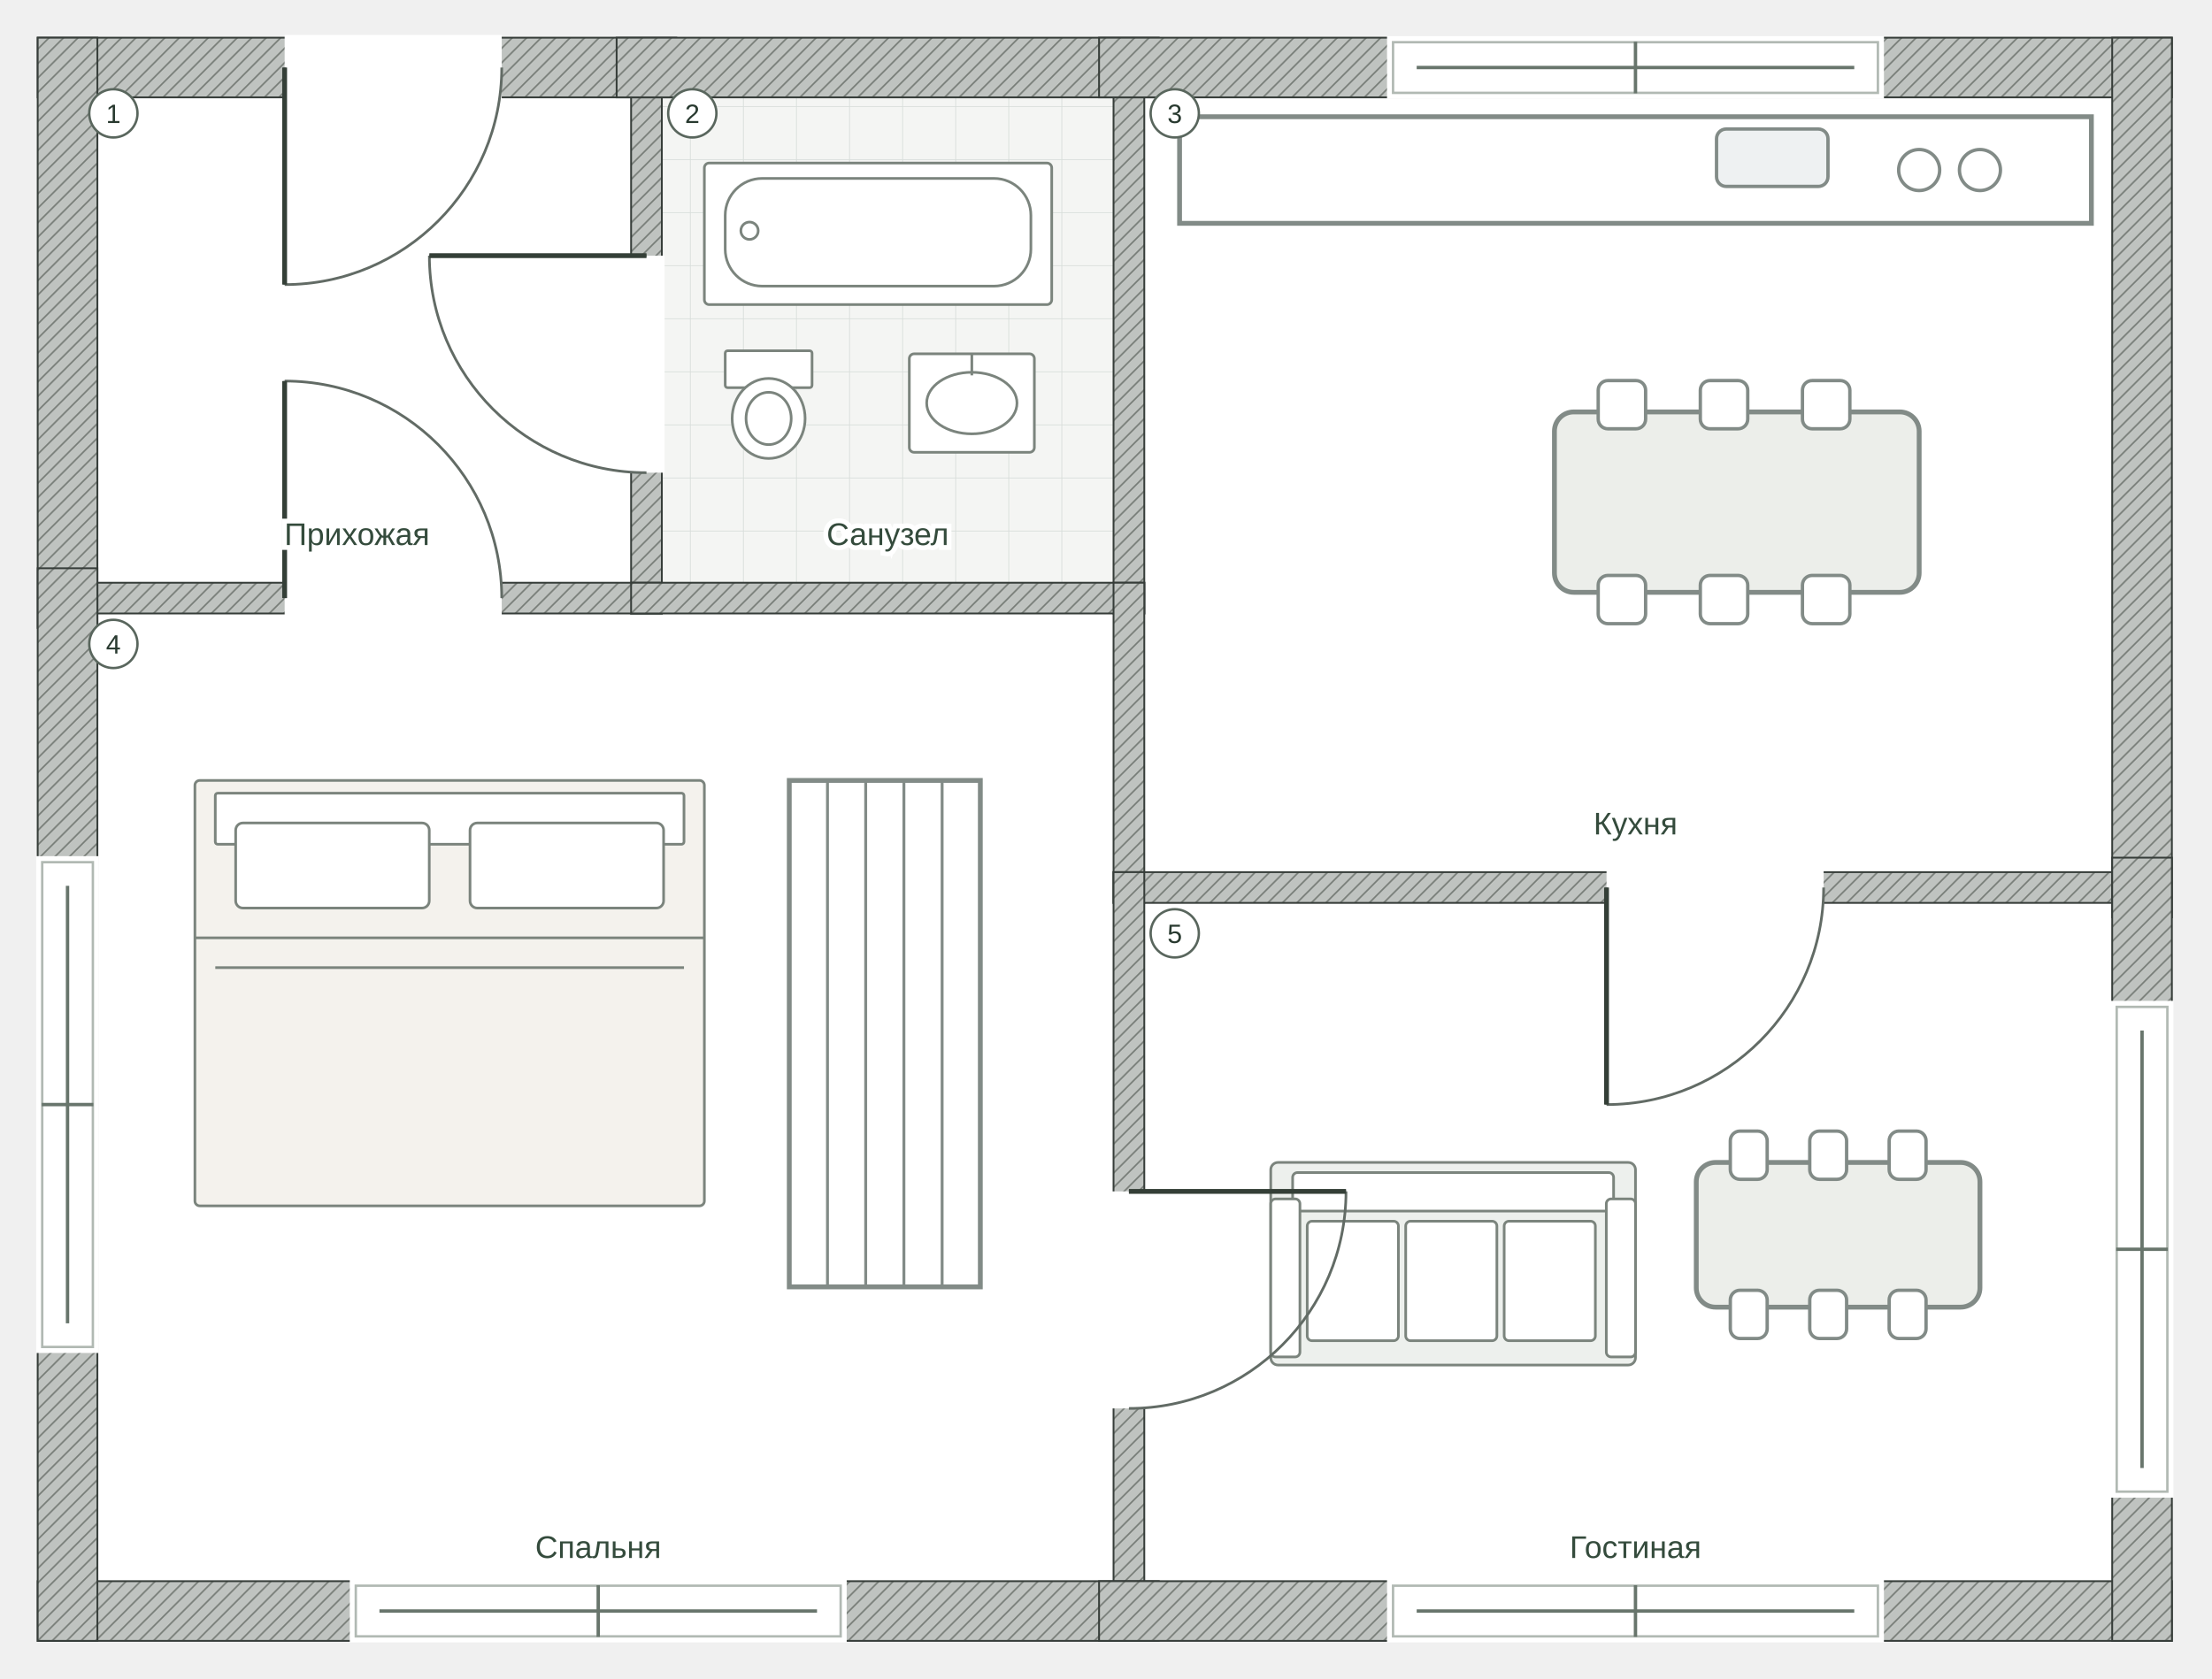
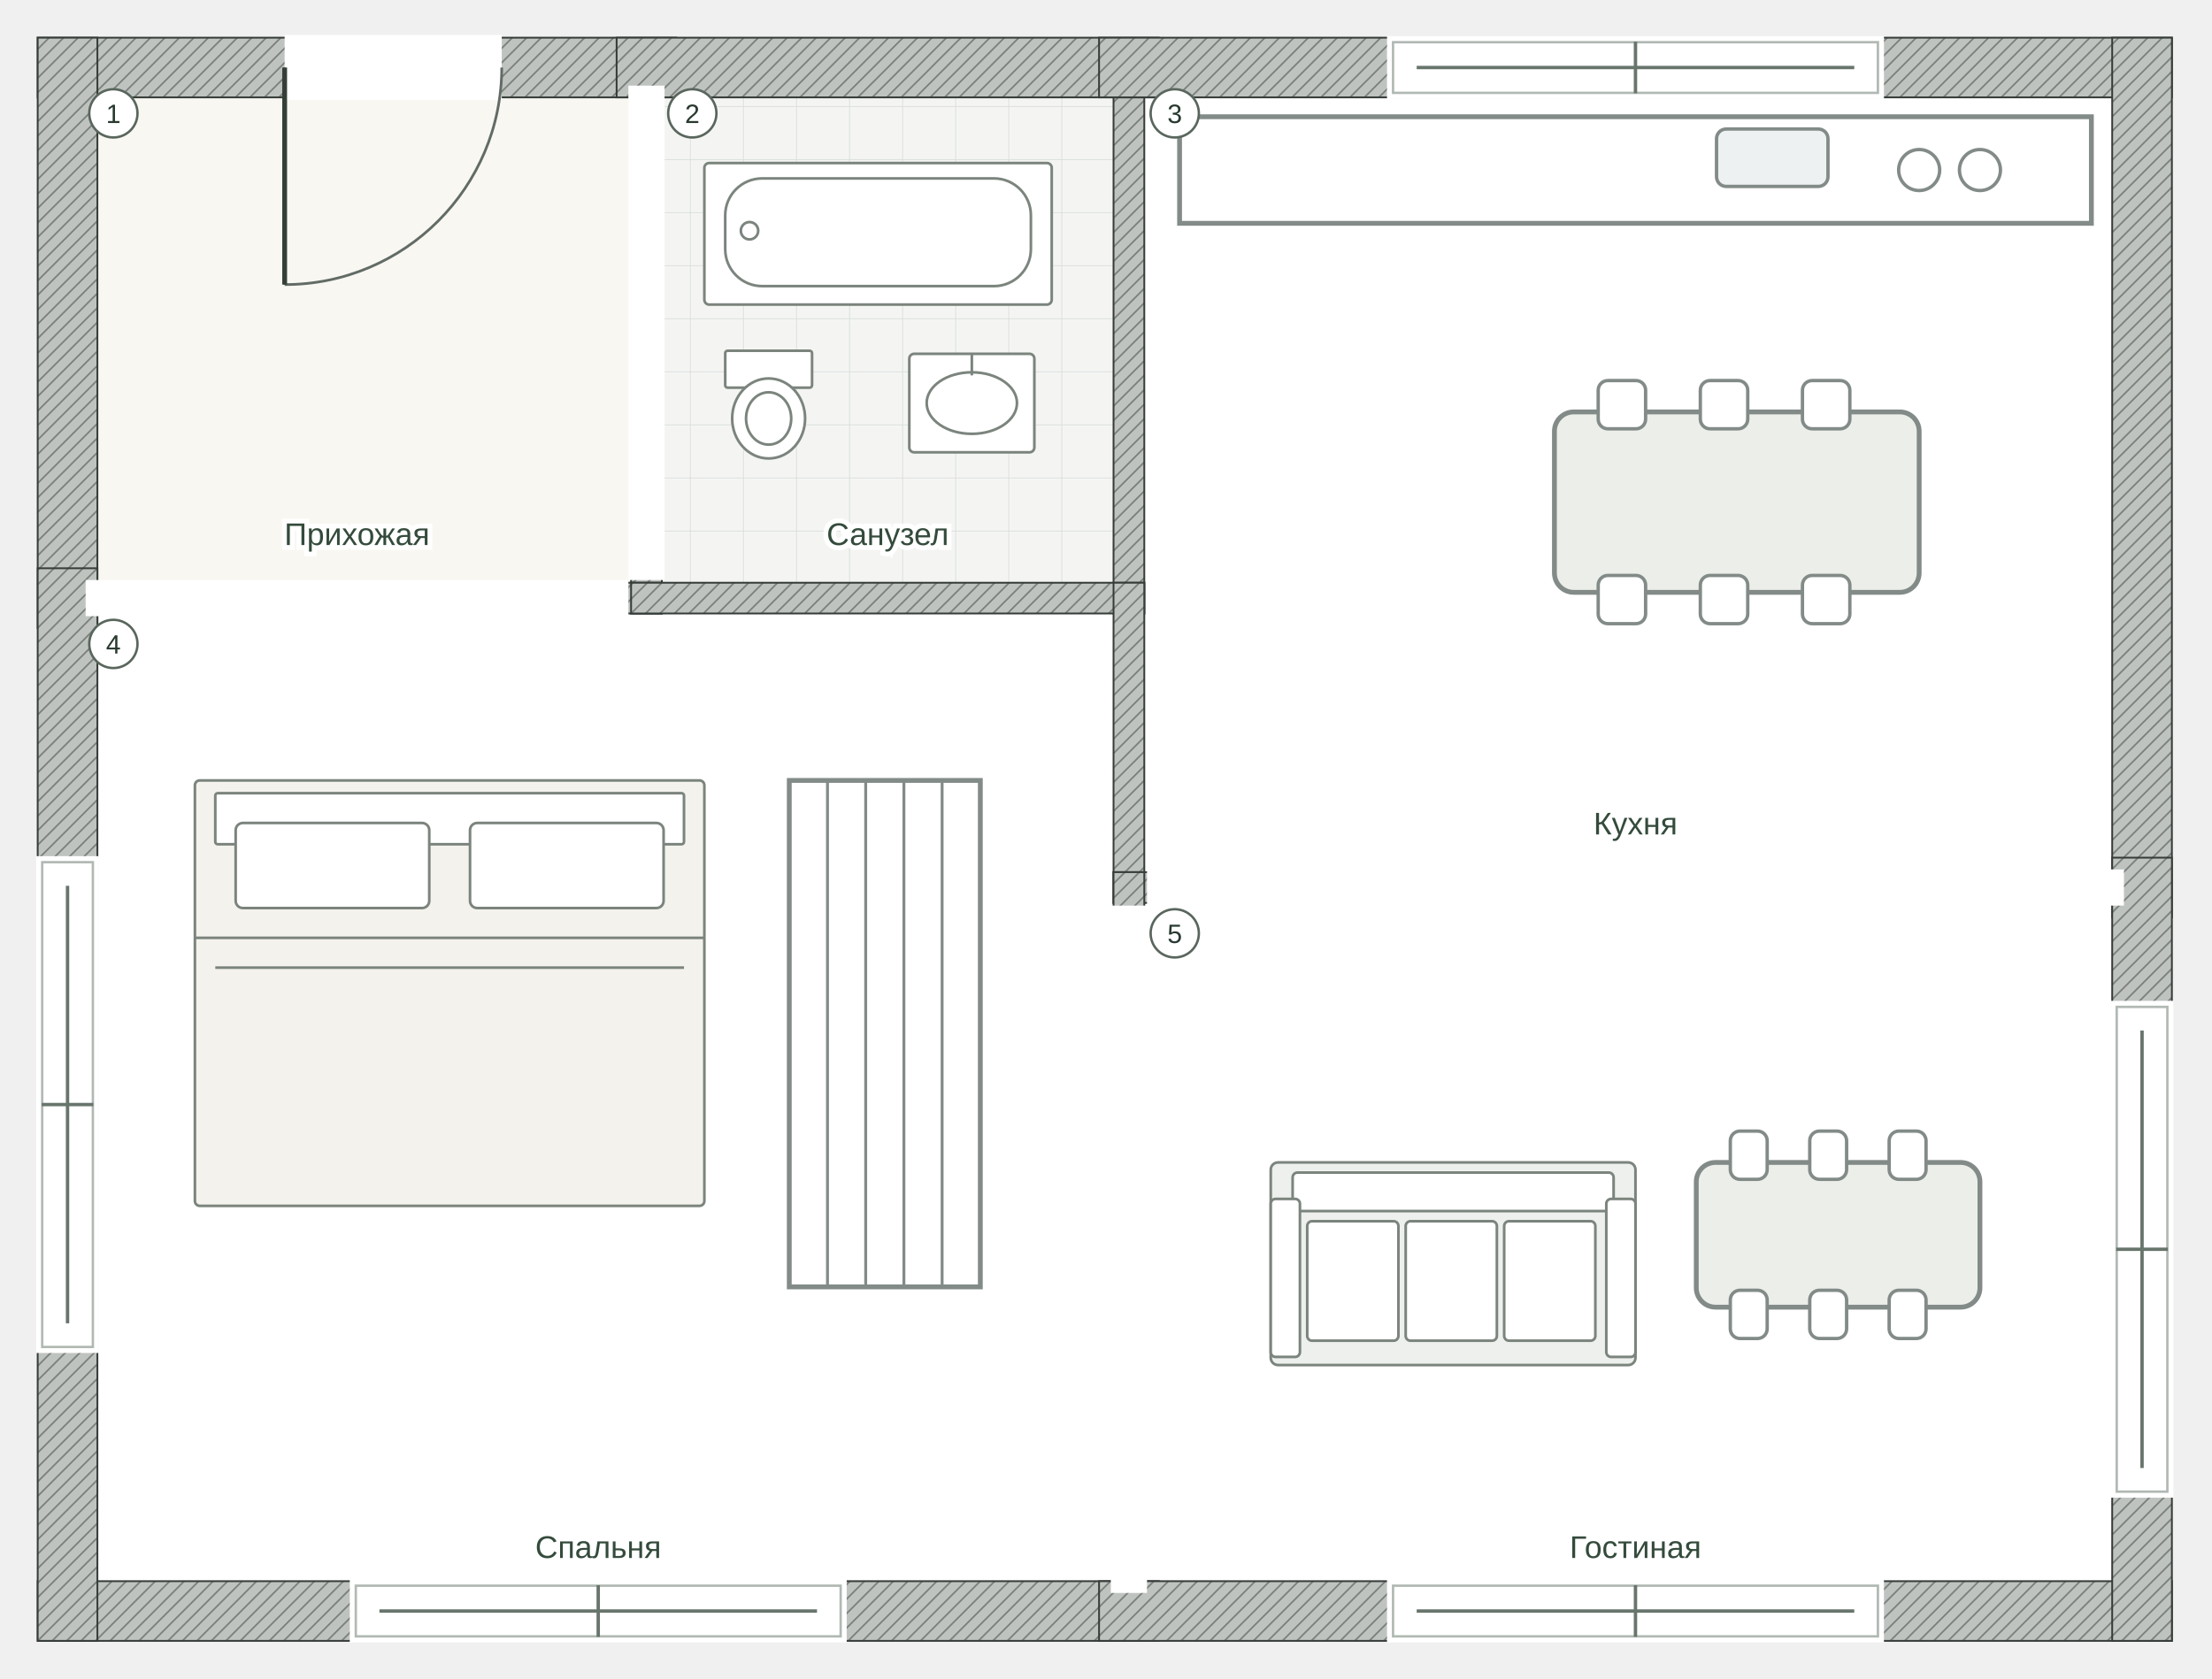
<svg xmlns="http://www.w3.org/2000/svg" viewBox="0 0 917 696" width="917" height="696">
  <defs>
    <pattern id="wallHatch" width="6" height="6" patternUnits="userSpaceOnUse">
      <rect width="6" height="6" fill="#bfc3c0" />
      <path d="M-1 1L1-1M0 6L6 0M5 7L7 5" stroke="#777d78" stroke-width=".65" />
    </pattern>
    <pattern id="planTiles" width="22" height="22" patternUnits="userSpaceOnUse">
      <rect width="22" height="22" fill="#f4f5f3" />
      <path d="M22 0H0V22" fill="none" stroke="#d8ddda" stroke-width=".6" />
    </pattern>
  </defs>
-   <rect x="28" y="28" width="240" height="220" fill="#fff" />
+   <rect x="28" y="28" width="240" height="220" fill="#f8f7f2" />
  <rect x="268" y="28" width="200" height="220" fill="url(#planTiles)" />
  <rect x="468" y="28" width="420" height="340" fill="#fff" />
  <rect x="28" y="248" width="440" height="420" fill="#fff" />
  <rect x="468" y="368" width="420" height="300" fill="#fff" />
  <g transform="translate(292 67.6)" stroke="#7b847d" stroke-width="1.1" stroke-linejoin="round">
    <rect x="0" y="0" width="144" height="58.696" rx="2" fill="white" />
    <rect x="8.64" y="6.38" width="126.72" height="44.66" rx="15.312" fill="white" />
    <ellipse cx="18.72" cy="28.072" rx="3.6" ry="3.6" fill="white" />
    <rect x="8.64" y="77.836" width="36" height="15.312" rx="1" fill="white" />
    <ellipse cx="26.64" cy="105.908" rx="15.12" ry="16.588" fill="white" />
    <ellipse cx="26.64" cy="105.908" rx="9.36" ry="10.846" fill="white" />
    <rect x="84.96" y="79.112" width="51.84" height="40.832" rx="2" fill="white" />
    <ellipse cx="110.88" cy="99.528" rx="18.72" ry="12.76" fill="white" />
    <path d="M110.88 79.112v8.932" fill="none" />
  </g>
  <rect x="489" y="48.4" width="378" height="44.2" fill="#ffffff" stroke="#828b87" stroke-width="2" />
  <rect x="711.6" y="53.5" width="46.2" height="23.8" rx="4" fill="#eef1f2" stroke="#828b87" stroke-width="1.4" />
  <circle cx="795.6" cy="70.5" r="8.5" fill="none" stroke="#828b87" stroke-width="1.4" />
  <circle cx="820.8" cy="70.5" r="8.5" fill="none" stroke="#828b87" stroke-width="1.4" />
  <rect x="644.4" y="170.8" width="151.2" height="74.8" rx="8" fill="#eceeea" stroke="#828b87" stroke-width="2" />
  <rect x="662.544" y="157.8" width="19.656" height="20" rx="4" fill="#fff" stroke="#828b87" stroke-width="1.4" />
  <rect x="704.88" y="157.8" width="19.656" height="20" rx="4" fill="#fff" stroke="#828b87" stroke-width="1.4" />
  <rect x="747.216" y="157.8" width="19.656" height="20" rx="4" fill="#fff" stroke="#828b87" stroke-width="1.4" />
  <rect x="662.544" y="238.6" width="19.656" height="20" rx="4" fill="#fff" stroke="#828b87" stroke-width="1.4" />
  <rect x="704.88" y="238.6" width="19.656" height="20" rx="4" fill="#fff" stroke="#828b87" stroke-width="1.4" />
  <rect x="747.216" y="238.6" width="19.656" height="20" rx="4" fill="#fff" stroke="#828b87" stroke-width="1.4" />
  <g transform="translate(80.8 323.6)" stroke="#7b847d" stroke-width="1.1" stroke-linejoin="round">
    <rect x="0" y="0" width="211.2" height="176.4" rx="2" fill="#f4f2ed" />
    <rect x="8.448" y="5.292" width="194.304" height="21.168" rx="1" fill="white" />
    <rect x="16.896" y="17.64" width="80.256" height="35.28" rx="3" fill="white" />
    <rect x="114.048" y="17.64" width="80.256" height="35.28" rx="3" fill="white" />
    <path d="M0 65.268H211.2M8.448 77.616H202.752" fill="none" />
  </g>
  <rect x="327.2" y="323.6" width="79.2" height="210" fill="#ffffff" stroke="#828b87" stroke-width="2" />
  <line x1="343.04" y1="323.6" x2="343.04" y2="533.6" stroke="#828b87" stroke-width="1.2" />
  <line x1="358.88" y1="323.6" x2="358.88" y2="533.6" stroke="#828b87" stroke-width="1.2" />
  <line x1="374.72" y1="323.6" x2="374.72" y2="533.6" stroke="#828b87" stroke-width="1.2" />
  <line x1="390.56" y1="323.6" x2="390.56" y2="533.6" stroke="#828b87" stroke-width="1.2" />
  <g transform="translate(526.8 482)" stroke="#7b847d" stroke-width="1.1" stroke-linejoin="round">
    <rect x="0" y="0" width="151.2" height="84" rx="3" fill="#edf0ed" />
    <rect x="9.072" y="4.2" width="133.056" height="15.96" rx="2" fill="white" />
    <rect x="15.12" y="24.36" width="37.8" height="49.56" rx="2" fill="white" />
    <rect x="55.944" y="24.36" width="37.8" height="49.56" rx="2" fill="white" />
    <rect x="96.768" y="24.36" width="37.8" height="49.56" rx="2" fill="white" />
    <rect x="0" y="15.12" width="12.096" height="65.52" rx="2" fill="white" />
    <rect x="139.104" y="15.12" width="12.096" height="65.52" rx="2" fill="white" />
  </g>
  <rect x="703.2" y="482" width="117.6" height="60" rx="8" fill="#eceeea" stroke="#828b87" stroke-width="2" />
  <rect x="717.312" y="469" width="15.288" height="20" rx="4" fill="#fff" stroke="#828b87" stroke-width="1.4" />
  <rect x="750.24" y="469" width="15.288" height="20" rx="4" fill="#fff" stroke="#828b87" stroke-width="1.4" />
  <rect x="783.168" y="469" width="15.288" height="20" rx="4" fill="#fff" stroke="#828b87" stroke-width="1.4" />
  <rect x="717.312" y="535" width="15.288" height="20" rx="4" fill="#fff" stroke="#828b87" stroke-width="1.4" />
  <rect x="750.24" y="535" width="15.288" height="20" rx="4" fill="#fff" stroke="#828b87" stroke-width="1.4" />
  <rect x="783.168" y="535" width="15.288" height="20" rx="4" fill="#fff" stroke="#828b87" stroke-width="1.4" />
  <path d="M268 28L268 248" fill="none" stroke="#363d39" stroke-width="13.5" stroke-linecap="square" />
  <path d="M268 28L268 248" fill="none" stroke="url(#wallHatch)" stroke-width="12" stroke-linecap="square" />
  <path d="M28 248L268 248" fill="none" stroke="#363d39" stroke-width="13.5" stroke-linecap="square" />
  <path d="M28 248L268 248" fill="none" stroke="url(#wallHatch)" stroke-width="12" stroke-linecap="square" />
  <path d="M468 28L468 248" fill="none" stroke="#363d39" stroke-width="13.5" stroke-linecap="square" />
  <path d="M468 28L468 248" fill="none" stroke="url(#wallHatch)" stroke-width="12" stroke-linecap="square" />
  <path d="M268 248L468 248" fill="none" stroke="#363d39" stroke-width="13.5" stroke-linecap="square" />
  <path d="M268 248L468 248" fill="none" stroke="url(#wallHatch)" stroke-width="12" stroke-linecap="square" />
  <path d="M468 248L468 368" fill="none" stroke="#363d39" stroke-width="13.5" stroke-linecap="square" />
  <path d="M468 248L468 368" fill="none" stroke="url(#wallHatch)" stroke-width="12" stroke-linecap="square" />
  <path d="M468 368L888 368" fill="none" stroke="#363d39" stroke-width="13.5" stroke-linecap="square" />
  <path d="M468 368L888 368" fill="none" stroke="url(#wallHatch)" stroke-width="12" stroke-linecap="square" />
  <path d="M468 368L468 668" fill="none" stroke="#363d39" stroke-width="13.5" stroke-linecap="square" />
  <path d="M468 368L468 668" fill="none" stroke="url(#wallHatch)" stroke-width="12" stroke-linecap="square" />
  <path d="M28 28L268 28" fill="none" stroke="#363d39" stroke-width="25.5" stroke-linecap="square" />
  <path d="M28 28L268 28" fill="none" stroke="url(#wallHatch)" stroke-width="24" stroke-linecap="square" />
  <path d="M28 28L28 248" fill="none" stroke="#363d39" stroke-width="25.5" stroke-linecap="square" />
  <path d="M28 28L28 248" fill="none" stroke="url(#wallHatch)" stroke-width="24" stroke-linecap="square" />
  <path d="M268 28L468 28" fill="none" stroke="#363d39" stroke-width="25.5" stroke-linecap="square" />
  <path d="M268 28L468 28" fill="none" stroke="url(#wallHatch)" stroke-width="24" stroke-linecap="square" />
  <path d="M468 28L888 28" fill="none" stroke="#363d39" stroke-width="25.5" stroke-linecap="square" />
  <path d="M468 28L888 28" fill="none" stroke="url(#wallHatch)" stroke-width="24" stroke-linecap="square" />
  <path d="M888 28L888 368" fill="none" stroke="#363d39" stroke-width="25.5" stroke-linecap="square" />
  <path d="M888 28L888 368" fill="none" stroke="url(#wallHatch)" stroke-width="24" stroke-linecap="square" />
  <path d="M28 668L468 668" fill="none" stroke="#363d39" stroke-width="25.5" stroke-linecap="square" />
  <path d="M28 668L468 668" fill="none" stroke="url(#wallHatch)" stroke-width="24" stroke-linecap="square" />
  <path d="M28 248L28 668" fill="none" stroke="#363d39" stroke-width="25.5" stroke-linecap="square" />
  <path d="M28 248L28 668" fill="none" stroke="url(#wallHatch)" stroke-width="24" stroke-linecap="square" />
  <path d="M468 668L888 668" fill="none" stroke="#363d39" stroke-width="25.5" stroke-linecap="square" />
  <path d="M468 668L888 668" fill="none" stroke="url(#wallHatch)" stroke-width="24" stroke-linecap="square" />
  <path d="M888 368L888 668" fill="none" stroke="#363d39" stroke-width="25.5" stroke-linecap="square" />
  <path d="M888 368L888 668" fill="none" stroke="url(#wallHatch)" stroke-width="24" stroke-linecap="square" />
  <path d="M588 28L768 28" fill="none" stroke="white" stroke-width="26" stroke-linecap="square" />
  <path d="M588 28L768 28" fill="none" stroke="#b1b9b3" stroke-width="22" stroke-linecap="square" />
  <path d="M588 28L768 28" fill="none" stroke="white" stroke-width="20" stroke-linecap="square" />
  <path d="M588 28L768 28" fill="none" stroke="#68756c" stroke-width="1.4" stroke-linecap="square" />
  <path d="M678 18L678 38" fill="none" stroke="#68756c" stroke-width="1.4" stroke-linecap="square" />
  <path d="M158 668L338 668" fill="none" stroke="white" stroke-width="26" stroke-linecap="square" />
  <path d="M158 668L338 668" fill="none" stroke="#b1b9b3" stroke-width="22" stroke-linecap="square" />
  <path d="M158 668L338 668" fill="none" stroke="white" stroke-width="20" stroke-linecap="square" />
  <path d="M158 668L338 668" fill="none" stroke="#68756c" stroke-width="1.4" stroke-linecap="square" />
  <path d="M248 658L248 678" fill="none" stroke="#68756c" stroke-width="1.4" stroke-linecap="square" />
  <path d="M28 368L28 548" fill="none" stroke="white" stroke-width="26" stroke-linecap="square" />
  <path d="M28 368L28 548" fill="none" stroke="#b1b9b3" stroke-width="22" stroke-linecap="square" />
  <path d="M28 368L28 548" fill="none" stroke="white" stroke-width="20" stroke-linecap="square" />
  <path d="M28 368L28 548" fill="none" stroke="#68756c" stroke-width="1.4" stroke-linecap="square" />
  <path d="M18 458L38 458" fill="none" stroke="#68756c" stroke-width="1.4" stroke-linecap="square" />
  <path d="M588 668L768 668" fill="none" stroke="white" stroke-width="26" stroke-linecap="square" />
  <path d="M588 668L768 668" fill="none" stroke="#b1b9b3" stroke-width="22" stroke-linecap="square" />
  <path d="M588 668L768 668" fill="none" stroke="white" stroke-width="20" stroke-linecap="square" />
  <path d="M588 668L768 668" fill="none" stroke="#68756c" stroke-width="1.4" stroke-linecap="square" />
  <path d="M678 658L678 678" fill="none" stroke="#68756c" stroke-width="1.4" stroke-linecap="square" />
  <path d="M888 428L888 608" fill="none" stroke="white" stroke-width="26" stroke-linecap="square" />
  <path d="M888 428L888 608" fill="none" stroke="#b1b9b3" stroke-width="22" stroke-linecap="square" />
  <path d="M888 428L888 608" fill="none" stroke="white" stroke-width="20" stroke-linecap="square" />
  <path d="M888 428L888 608" fill="none" stroke="#68756c" stroke-width="1.4" stroke-linecap="square" />
  <path d="M878 518L898 518" fill="none" stroke="#68756c" stroke-width="1.4" stroke-linecap="square" />
-   <g transform="translate(666 368) scale(1 1)" data-plan-door="true">
-     <path d="M0 0H90" stroke="white" stroke-width="15" />
-     <path d="M0 0V90M90 0A90 90 0 0 1 0 90" fill="none" stroke="#626b65" stroke-width="1.1" />
-     <path d="M0 0V90" stroke="#343f37" stroke-width="2" />
-   </g>
-   <g transform="translate(268 106) rotate(90) scale(1 1)" data-plan-door="true">
-     <path d="M0 0H90" stroke="white" stroke-width="15" />
-     <path d="M0 0V90M90 0A90 90 0 0 1 0 90" fill="none" stroke="#626b65" stroke-width="1.1" />
-     <path d="M0 0V90" stroke="#343f37" stroke-width="2" />
-   </g>
-   <g transform="translate(118 248) scale(1 -1)" data-plan-door="true">
-     <path d="M0 0H90" stroke="white" stroke-width="15" />
-     <path d="M0 0V90M90 0A90 90 0 0 1 0 90" fill="none" stroke="#626b65" stroke-width="1.1" />
-     <path d="M0 0V90" stroke="#343f37" stroke-width="2" />
-   </g>
-   <g transform="translate(468 494) rotate(90) scale(1 -1)" data-plan-door="true">
-     <path d="M0 0H90" stroke="white" stroke-width="15" />
-     <path d="M0 0V90M90 0A90 90 0 0 1 0 90" fill="none" stroke="#626b65" stroke-width="1.1" />
-     <path d="M0 0V90" stroke="#343f37" stroke-width="2" />
-   </g>
+   <path d="M483 368L873 368" fill="none" stroke="white" stroke-width="15" stroke-linecap="square" />
+   <path d="M268 43L268 233" fill="none" stroke="white" stroke-width="15" stroke-linecap="square" />
+   <path d="M43 248L253 248" fill="none" stroke="white" stroke-width="15" stroke-linecap="square" />
+   <path d="M468 383L468 653" fill="none" stroke="white" stroke-width="15" stroke-linecap="square" />
  <g transform="translate(118 28) scale(1 1)" data-plan-door="true">
    <path d="M0 0H90" stroke="white" stroke-width="27" />
    <path d="M0 0V90M90 0A90 90 0 0 1 0 90" fill="none" stroke="#626b65" stroke-width="1.1" />
    <path d="M0 0V90" stroke="#343f37" stroke-width="2" />
  </g>
  <circle cx="47" cy="47" r="10" fill="white" stroke="#59665d" stroke-width="1" />
  <text x="47" y="51" text-anchor="middle" font-family="Arial,sans-serif" font-size="11" fill="#28392f">1</text>
  <text x="148" y="226" text-anchor="middle" font-family="Arial,sans-serif" font-size="13" fill="#344b3c" stroke="white" stroke-width="4" paint-order="stroke">Прихожая</text>
  <circle cx="287" cy="47" r="10" fill="white" stroke="#59665d" stroke-width="1" />
  <text x="287" y="51" text-anchor="middle" font-family="Arial,sans-serif" font-size="11" fill="#28392f">2</text>
  <text x="368" y="226" text-anchor="middle" font-family="Arial,sans-serif" font-size="13" fill="#344b3c" stroke="white" stroke-width="4" paint-order="stroke">Санузел</text>
  <circle cx="487" cy="47" r="10" fill="white" stroke="#59665d" stroke-width="1" />
  <text x="487" y="51" text-anchor="middle" font-family="Arial,sans-serif" font-size="11" fill="#28392f">3</text>
  <text x="678" y="346" text-anchor="middle" font-family="Arial,sans-serif" font-size="13" fill="#344b3c" stroke="white" stroke-width="4" paint-order="stroke">Кухня</text>
  <circle cx="47" cy="267" r="10" fill="white" stroke="#59665d" stroke-width="1" />
  <text x="47" y="271" text-anchor="middle" font-family="Arial,sans-serif" font-size="11" fill="#28392f">4</text>
  <text x="248" y="646" text-anchor="middle" font-family="Arial,sans-serif" font-size="13" fill="#344b3c" stroke="white" stroke-width="4" paint-order="stroke">Спальня</text>
  <circle cx="487" cy="387" r="10" fill="white" stroke="#59665d" stroke-width="1" />
  <text x="487" y="391" text-anchor="middle" font-family="Arial,sans-serif" font-size="11" fill="#28392f">5</text>
  <text x="678" y="646" text-anchor="middle" font-family="Arial,sans-serif" font-size="13" fill="#344b3c" stroke="white" stroke-width="4" paint-order="stroke">Гостиная</text>
</svg>
